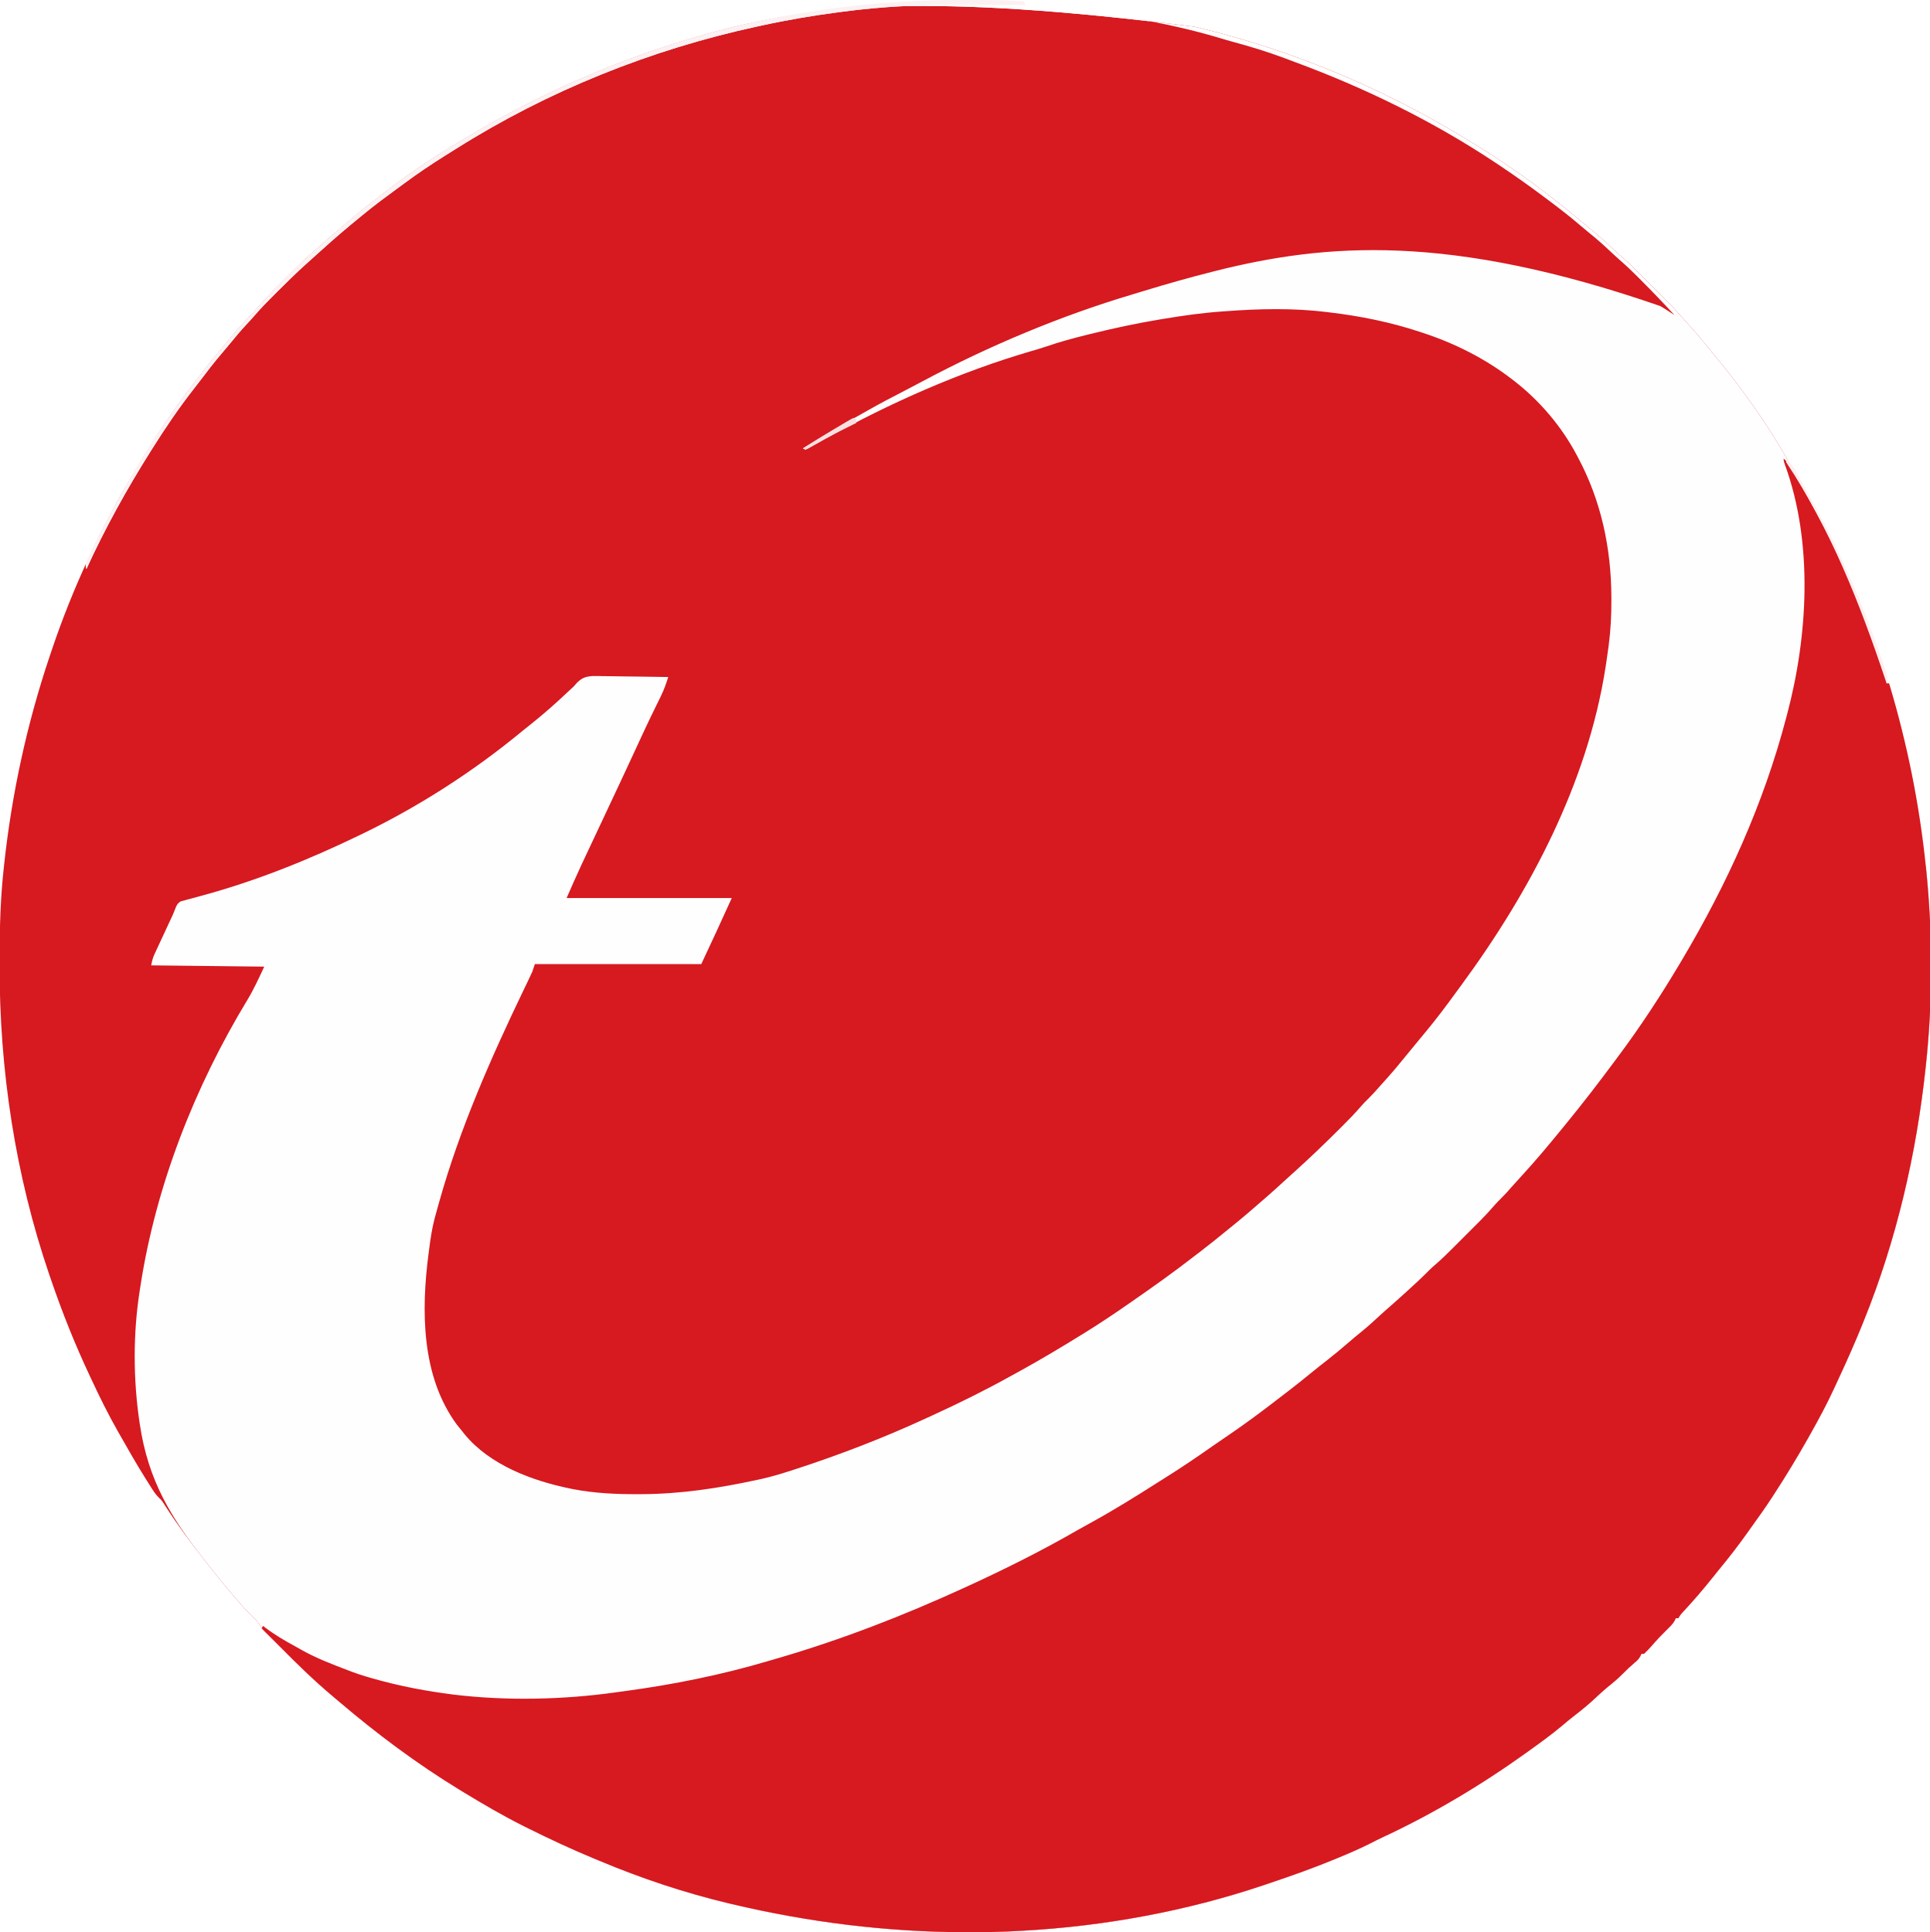
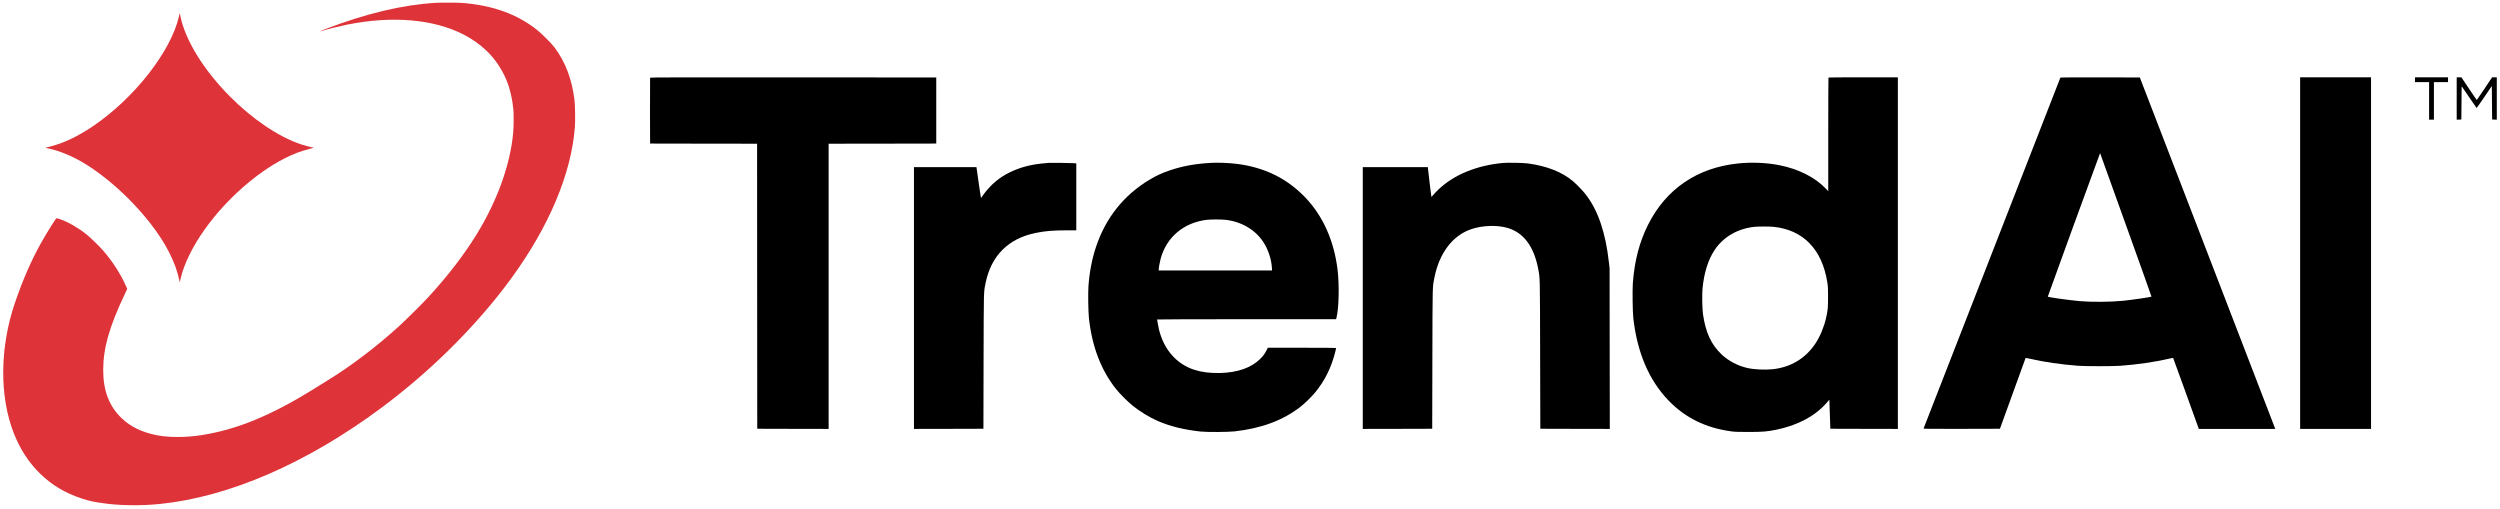
- <svg xmlns="http://www.w3.org/2000/svg" version="1.1" width="1519" height="1521">
-   <path d="M0 0 C0.717 0.17 1.434 0.339 2.173 0.514 C75.167 17.847 145.8 47.241 210 86 C211.074 86.646 212.148 87.292 213.255 87.958 C227.482 96.539 241.424 105.421 255 115 C255.644 115.451 256.287 115.901 256.95 116.366 C264.909 121.941 272.686 127.725 280.344 133.707 C282.049 135.038 283.759 136.363 285.469 137.688 C291.871 142.664 298.156 147.75 304.319 153.02 C307.646 155.865 311.02 158.637 314.438 161.375 C320.129 166.001 325.447 170.989 330.789 176.008 C333.164 178.235 335.579 180.394 338.062 182.5 C343.51 187.193 348.482 192.405 353.532 197.516 C357.059 201.082 360.619 204.614 364.18 208.145 C365.745 209.7 367.31 211.256 368.875 212.812 C370.041 213.966 370.041 213.966 371.23 215.143 C375.475 219.369 379.554 223.669 383.458 228.211 C385.542 230.629 387.709 232.968 389.875 235.312 C394.318 240.189 398.518 245.215 402.659 250.35 C404.202 252.248 405.762 254.133 407.324 256.016 C414.398 264.543 421.378 273.114 428 282 C428.451 282.602 428.901 283.204 429.366 283.824 C482.946 355.727 523.394 437.124 576 662 C576.075 662.754 576.15 663.509 576.228 664.286 C581.184 714.562 581.401 766.752 576 817 C575.915 817.801 575.83 818.601 575.743 819.426 C568.455 887.598 552.76 955.372 527 1019 C526.627 1019.926 526.254 1020.851 525.87 1021.805 C520.07 1036.129 513.832 1050.228 507.292 1064.228 C506.093 1066.8 504.908 1069.377 503.727 1071.957 C498.041 1084.282 491.656 1096.174 485 1108 C484.414 1109.041 483.828 1110.083 483.225 1111.156 C474.609 1126.408 465.577 1141.333 456 1156 C455.396 1156.931 455.396 1156.931 454.779 1157.88 C449.873 1165.42 444.676 1172.745 439.411 1180.037 C437.908 1182.128 436.418 1184.227 434.93 1186.328 C428.086 1195.948 420.926 1205.211 413.397 1214.303 C411.527 1216.575 409.7 1218.879 407.875 1221.188 C400.572 1230.332 392.953 1239.177 384.996 1247.758 C382.878 1250.033 382.878 1250.033 381 1253 C380.34 1253 379.68 1253 379 1253 C378.777 1253.552 378.554 1254.103 378.324 1254.672 C376.584 1257.731 374.342 1259.807 371.812 1262.25 C367.855 1266.115 364.098 1270.075 360.496 1274.273 C358.431 1276.656 356.328 1278.871 354 1281 C353.34 1281 352.68 1281 352 1281 C351.743 1281.594 351.487 1282.189 351.223 1282.801 C349.883 1285.211 348.563 1286.449 346.438 1288.188 C343.356 1290.787 340.495 1293.482 337.688 1296.375 C333.676 1300.441 329.399 1303.994 324.941 1307.559 C321.737 1310.218 318.715 1313.019 315.688 1315.875 C310.169 1321.057 304.377 1325.746 298.383 1330.363 C295.281 1332.758 292.293 1335.268 289.312 1337.812 C281.188 1344.624 272.602 1350.811 264 1357 C263.19 1357.583 262.379 1358.167 261.544 1358.768 C225.86 1384.343 187.636 1407.214 147.78 1425.677 C144.615 1427.183 141.498 1428.772 138.375 1430.363 C130.548 1434.316 122.532 1437.762 114.438 1441.125 C113.671 1441.444 112.905 1441.764 112.116 1442.093 C94.988 1449.208 77.577 1455.427 59.999 1461.329 C58.143 1461.952 56.289 1462.579 54.436 1463.206 C-6.366 1483.673 -70.977 1495.462 -135 1499 C-136.102 1499.062 -136.102 1499.062 -137.226 1499.125 C-150.218 1499.843 -163.177 1500.205 -176.188 1500.188 C-177.1 1500.187 -178.013 1500.186 -178.954 1500.185 C-241.604 1500.048 -303.07 1492.448 -364 1478 C-364.677 1477.84 -365.355 1477.68 -366.053 1477.515 C-400.753 1469.273 -435.123 1457.792 -468 1444 C-469.124 1443.536 -470.247 1443.071 -471.405 1442.593 C-489.603 1435.061 -507.381 1426.788 -525 1418 C-526.014 1417.495 -527.028 1416.99 -528.073 1416.47 C-544.163 1408.402 -559.631 1399.355 -575 1390 C-576.06 1389.356 -577.119 1388.712 -578.211 1388.048 C-611.819 1367.541 -643.357 1343.95 -673.313 1318.433 C-674.984 1317.014 -676.661 1315.604 -678.34 1314.195 C-692.579 1302.192 -705.921 1289.247 -719 1276 C-721.507 1273.482 -724.023 1270.977 -726.57 1268.5 C-727.835 1267.263 -727.835 1267.263 -729.125 1266 C-730.397 1264.763 -730.397 1264.763 -731.695 1263.5 C-733.901 1261.108 -735.346 1258.782 -737 1256 C-738.372 1254.519 -739.791 1253.082 -741.25 1251.688 C-745.4 1247.624 -749.233 1243.416 -753 1239 C-753.904 1237.959 -754.809 1236.919 -755.715 1235.879 C-762.263 1228.335 -768.538 1220.624 -774.654 1212.728 C-775.973 1211.035 -777.304 1209.354 -778.641 1207.676 C-789.402 1194.152 -799.721 1180.314 -809.094 1165.786 C-809.55 1165.085 -810.006 1164.383 -810.477 1163.66 C-810.869 1163.048 -811.262 1162.436 -811.667 1161.805 C-813.01 1159.89 -813.01 1159.89 -814.975 1158.039 C-816.967 1156.034 -818.406 1154.087 -819.926 1151.711 C-820.467 1150.865 -821.009 1150.019 -821.567 1149.148 C-822.143 1148.233 -822.719 1147.318 -823.312 1146.375 C-824.226 1144.931 -824.226 1144.931 -825.157 1143.458 C-832.444 1131.835 -839.254 1119.942 -846 1108 C-846.512 1107.1 -847.024 1106.2 -847.551 1105.273 C-855.009 1092.139 -861.627 1078.689 -868 1065 C-868.454 1064.036 -868.908 1063.072 -869.375 1062.078 C-881.05 1037.27 -891.132 1011.941 -900 986 C-900.406 984.821 -900.811 983.642 -901.229 982.427 C-928.031 903.935 -940.539 820.907 -940.318 738.066 C-940.312 735.889 -940.31 733.713 -940.307 731.536 C-940.267 708.25 -939.567 685.16 -937 662 C-936.915 661.214 -936.83 660.427 -936.743 659.617 C-930.692 603.621 -918.689 548.3 -900.655 494.938 C-900.22 493.65 -899.786 492.362 -899.353 491.074 C-882.817 441.856 -860.682 394.518 -834 350 C-833.1 348.494 -833.1 348.494 -832.181 346.958 C-825.079 335.103 -817.848 323.376 -810 312 C-809.48 311.242 -808.959 310.483 -808.423 309.702 C-800.287 297.862 -791.836 286.326 -783 275 C-782.043 273.763 -781.086 272.526 -780.129 271.289 C-775.217 264.962 -770.182 258.763 -764.975 252.676 C-762.168 249.395 -759.442 246.065 -756.75 242.688 C-752.256 237.156 -747.401 231.993 -742.491 226.833 C-739.574 223.764 -736.712 220.682 -733.973 217.453 C-728.659 211.332 -722.832 205.683 -717.094 199.964 C-715.067 197.942 -713.046 195.916 -711.025 193.889 C-704.852 187.712 -698.674 181.64 -692 176 C-690.224 174.38 -688.453 172.756 -686.688 171.125 C-682.226 167.056 -677.641 163.2 -672.941 159.41 C-670.223 157.183 -667.56 154.908 -664.905 152.606 C-658.41 146.975 -651.758 141.618 -644.891 136.445 C-642.822 134.864 -640.784 133.249 -638.746 131.629 C-616.842 114.378 -593.069 99.057 -569 85 C-568.238 84.553 -567.476 84.105 -566.691 83.644 C-510.35 50.662 -450.82 24.841 -388 7 C-386.912 6.689 -385.824 6.378 -384.703 6.058 C-298.464 -18.265 -207.246 -26.229 0 0 Z " fill="#D71920" transform="translate(940,21)" />
-   <path d="M0 0 C0.717 0.17 1.434 0.339 2.173 0.514 C75.167 17.847 145.8 47.241 210 86 C211.074 86.646 212.148 87.292 213.255 87.958 C227.482 96.539 241.424 105.421 255 115 C255.644 115.451 256.287 115.901 256.95 116.366 C264.909 121.941 272.686 127.725 280.344 133.707 C282.049 135.038 283.759 136.363 285.469 137.688 C291.871 142.664 298.156 147.75 304.319 153.02 C307.646 155.865 311.02 158.637 314.438 161.375 C320.129 166.001 325.447 170.989 330.789 176.008 C333.164 178.235 335.579 180.394 338.062 182.5 C343.51 187.193 348.482 192.405 353.532 197.516 C357.059 201.082 360.619 204.614 364.18 208.145 C365.745 209.7 367.31 211.256 368.875 212.812 C370.041 213.966 370.041 213.966 371.23 215.143 C375.475 219.369 379.554 223.669 383.458 228.211 C385.542 230.629 387.709 232.968 389.875 235.312 C394.318 240.189 398.518 245.215 402.659 250.35 C404.202 252.248 405.762 254.133 407.324 256.016 C414.398 264.543 421.378 273.114 428 282 C428.451 282.602 428.901 283.204 429.366 283.824 C482.946 355.727 523.394 437.124 576 662 C576.075 662.754 576.15 663.509 576.228 664.286 C581.184 714.562 581.401 766.752 576 817 C575.915 817.801 575.83 818.601 575.743 819.426 C568.455 887.598 552.76 955.372 527 1019 C526.627 1019.926 526.254 1020.851 525.87 1021.805 C520.07 1036.129 513.832 1050.228 507.292 1064.228 C506.093 1066.8 504.908 1069.377 503.727 1071.957 C498.041 1084.282 491.656 1096.174 485 1108 C484.414 1109.041 483.828 1110.083 483.225 1111.156 C474.609 1126.408 465.577 1141.333 456 1156 C455.396 1156.931 455.396 1156.931 454.779 1157.88 C449.873 1165.42 444.676 1172.745 439.411 1180.037 C437.908 1182.128 436.418 1184.227 434.93 1186.328 C428.086 1195.948 420.926 1205.211 413.397 1214.303 C411.527 1216.575 409.7 1218.879 407.875 1221.188 C400.572 1230.332 392.953 1239.177 384.996 1247.758 C382.878 1250.033 382.878 1250.033 381 1253 C380.34 1253 379.68 1253 379 1253 C378.777 1253.552 378.554 1254.103 378.324 1254.672 C376.584 1257.731 374.342 1259.807 371.812 1262.25 C367.855 1266.115 364.098 1270.075 360.496 1274.273 C358.431 1276.656 356.328 1278.871 354 1281 C353.34 1281 352.68 1281 352 1281 C351.743 1281.594 351.487 1282.189 351.223 1282.801 C349.883 1285.211 348.563 1286.449 346.438 1288.188 C343.356 1290.787 340.495 1293.482 337.688 1296.375 C333.676 1300.441 329.399 1303.994 324.941 1307.559 C321.737 1310.218 318.715 1313.019 315.688 1315.875 C310.169 1321.057 304.377 1325.746 298.383 1330.363 C295.281 1332.758 292.293 1335.268 289.312 1337.812 C281.188 1344.624 272.602 1350.811 264 1357 C263.19 1357.583 262.379 1358.167 261.544 1358.768 C225.86 1384.343 187.636 1407.214 147.78 1425.677 C144.615 1427.183 141.498 1428.772 138.375 1430.363 C130.548 1434.316 122.532 1437.762 114.438 1441.125 C113.288 1441.604 113.288 1441.604 112.116 1442.093 C94.988 1449.208 77.577 1455.427 59.999 1461.329 C58.143 1461.952 56.289 1462.579 54.436 1463.206 C-6.366 1483.673 -70.977 1495.462 -135 1499 C-136.102 1499.062 -136.102 1499.062 -137.226 1499.125 C-150.218 1499.843 -163.177 1500.205 -176.188 1500.188 C-177.1 1500.187 -178.013 1500.186 -178.954 1500.185 C-241.604 1500.048 -303.07 1492.448 -364 1478 C-364.677 1477.84 -365.355 1477.68 -366.053 1477.515 C-400.753 1469.273 -435.123 1457.792 -468 1444 C-469.124 1443.536 -470.247 1443.071 -471.405 1442.593 C-489.603 1435.061 -507.381 1426.788 -525 1418 C-526.014 1417.495 -527.028 1416.99 -528.073 1416.47 C-544.163 1408.402 -559.631 1399.355 -575 1390 C-576.06 1389.356 -577.119 1388.712 -578.211 1388.048 C-611.819 1367.541 -643.357 1343.95 -673.313 1318.433 C-674.984 1317.014 -676.661 1315.604 -678.34 1314.195 C-692.579 1302.192 -705.921 1289.247 -719 1276 C-721.507 1273.482 -724.023 1270.977 -726.57 1268.5 C-727.835 1267.263 -727.835 1267.263 -729.125 1266 C-730.397 1264.763 -730.397 1264.763 -731.695 1263.5 C-733.901 1261.108 -735.346 1258.782 -737 1256 C-738.372 1254.519 -739.791 1253.082 -741.25 1251.688 C-745.4 1247.624 -749.233 1243.416 -753 1239 C-753.904 1237.959 -754.809 1236.919 -755.715 1235.879 C-762.263 1228.335 -768.538 1220.624 -774.654 1212.728 C-775.973 1211.035 -777.304 1209.354 -778.641 1207.676 C-805.687 1173.687 -823.32 1144.263 -829.875 1100.75 C-829.979 1100.065 -830.082 1099.38 -830.189 1098.675 C-835.205 1064.953 -835.313 1028.676 -830 995 C-829.702 993.051 -829.702 993.051 -829.398 991.063 C-817.153 911.917 -786.54 834.221 -745.07 765.855 C-740.014 757.407 -736.27 749.073 -732 740 C-761.37 739.67 -790.74 739.34 -821 739 C-820.293 735.466 -819.815 733.245 -818.374 730.147 C-818.043 729.429 -817.712 728.711 -817.372 727.972 C-816.836 726.829 -816.836 726.829 -816.289 725.664 C-815.92 724.866 -815.551 724.069 -815.171 723.247 C-813.994 720.704 -812.81 718.164 -811.625 715.625 C-810.449 713.092 -809.274 710.558 -808.1 708.024 C-807.37 706.451 -806.639 704.878 -805.906 703.306 C-805.569 702.582 -805.232 701.858 -804.885 701.112 C-804.561 700.421 -804.236 699.731 -803.902 699.02 C-803.309 697.693 -802.759 696.346 -802.257 694.982 C-801.161 692.029 -800.491 690.3 -797.754 688.626 C-796.889 688.395 -796.024 688.164 -795.133 687.926 C-794.163 687.651 -793.194 687.375 -792.195 687.092 C-791.182 686.835 -790.169 686.577 -789.125 686.312 C-787.148 685.767 -785.172 685.222 -783.195 684.676 C-782.174 684.402 -781.152 684.129 -780.1 683.847 C-738.01 672.35 -697.244 655.938 -658 637 C-656.435 636.246 -656.435 636.246 -654.838 635.478 C-609.808 613.675 -567.243 586.246 -528.676 554.376 C-526.432 552.534 -524.155 550.735 -521.875 548.938 C-511.987 541.031 -502.518 532.686 -493.325 523.984 C-492.187 522.908 -491.039 521.841 -489.88 520.787 C-487.99 519.052 -487.99 519.052 -486.436 517.168 C-482.3 512.73 -479.092 511.503 -473.033 511.205 C-470.28 511.181 -467.534 511.244 -464.781 511.316 C-463.313 511.329 -461.845 511.339 -460.376 511.346 C-456.535 511.373 -452.696 511.442 -448.856 511.519 C-444.927 511.591 -440.999 511.623 -437.07 511.658 C-429.379 511.733 -421.69 511.852 -414 512 C-415.621 517.091 -417.314 521.998 -419.68 526.801 C-420.189 527.845 -420.699 528.89 -421.224 529.966 C-421.769 531.07 -422.314 532.175 -422.875 533.312 C-424.052 535.728 -425.229 538.145 -426.402 540.562 C-426.852 541.487 -426.852 541.487 -427.311 542.431 C-430.429 548.856 -433.441 555.33 -436.438 561.812 C-437.24 563.547 -437.24 563.547 -438.059 565.317 C-439.153 567.683 -440.247 570.049 -441.341 572.416 C-444.153 578.491 -446.981 584.559 -449.812 590.625 C-450.1 591.241 -450.387 591.856 -450.683 592.49 C-455.098 601.951 -459.536 611.4 -463.985 620.845 C-471.844 637.531 -471.844 637.531 -479.675 654.229 C-480.522 656.039 -481.371 657.848 -482.221 659.656 C-486.299 668.381 -490.136 677.168 -494 686 C-451.1 686 -408.2 686 -364 686 C-371.834 703.409 -379.897 720.714 -388 738 C-431.23 738 -474.46 738 -519 738 C-519.66 739.98 -520.32 741.96 -521 744 C-522.135 746.507 -523.296 748.984 -524.5 751.457 C-525.221 752.955 -525.941 754.454 -526.661 755.953 C-527.231 757.137 -527.231 757.137 -527.814 758.345 C-553.526 811.815 -578.051 867.44 -594.125 924.688 C-594.483 925.938 -594.483 925.938 -594.848 927.213 C-595.582 929.804 -596.295 932.4 -597 935 C-597.255 935.921 -597.51 936.843 -597.772 937.792 C-599.882 945.75 -601.087 953.715 -602.125 961.875 C-602.294 963.134 -602.463 964.394 -602.637 965.691 C-608.506 1010.656 -608.498 1062.387 -580.438 1100.5 C-578.975 1102.346 -577.497 1104.181 -576 1106 C-575.426 1106.726 -574.853 1107.451 -574.262 1108.199 C-554.326 1132.417 -520.983 1144.806 -491.25 1150.875 C-490.319 1151.066 -489.387 1151.257 -488.428 1151.454 C-471.791 1154.596 -455.018 1155.382 -438.125 1155.312 C-437.196 1155.311 -436.267 1155.309 -435.31 1155.307 C-404.167 1155.205 -374.156 1150.597 -343.75 1144 C-342.704 1143.775 -341.659 1143.551 -340.581 1143.319 C-331.893 1141.372 -323.455 1138.762 -315 1136 C-314.306 1135.774 -313.612 1135.548 -312.897 1135.315 C-278.511 1124.069 -244.869 1111.129 -212 1096 C-210.217 1095.185 -208.433 1094.369 -206.65 1093.554 C-185.661 1083.948 -165.087 1073.795 -144.898 1062.605 C-141.947 1060.971 -138.991 1059.347 -136.035 1057.723 C-120.084 1048.916 -104.496 1039.578 -89 1030 C-88.084 1029.435 -87.169 1028.87 -86.225 1028.288 C-74.239 1020.873 -62.568 1013.049 -51 1005 C-50.179 1004.43 -49.357 1003.86 -48.511 1003.272 C-32.077 991.86 -15.792 980.287 0 968 C1.57 966.803 3.141 965.605 4.712 964.409 C12.333 958.593 19.767 952.556 27.184 946.484 C28.763 945.194 30.348 943.911 31.934 942.629 C39.227 936.723 46.31 930.586 53.379 924.414 C54.687 923.273 55.999 922.136 57.312 921 C61.766 917.14 66.113 913.167 70.449 909.176 C73.507 906.363 76.585 903.577 79.688 900.812 C91.655 890.036 103.226 878.872 114.625 867.5 C115.14 866.988 115.655 866.475 116.185 865.947 C121.498 860.656 126.712 855.326 131.591 849.627 C133.302 847.651 135.12 845.815 137 844 C140.214 840.829 143.218 837.544 146.16 834.121 C148.195 831.775 150.283 829.483 152.375 827.188 C156.63 822.467 160.659 817.593 164.656 812.653 C166.744 810.085 168.853 807.534 170.96 804.981 C173.383 802.046 175.8 799.106 178.217 796.166 C179.906 794.114 181.601 792.066 183.297 790.02 C190.978 780.706 198.214 771.115 205.299 761.341 C206.903 759.134 208.52 756.937 210.141 754.742 C264.192 681.23 309.591 595.493 323.75 504.5 C324.048 502.59 324.048 502.59 324.351 500.641 C324.934 496.765 325.482 492.885 326 489 C326.094 488.301 326.188 487.601 326.285 486.881 C327.821 475.177 328.405 463.612 328.375 451.812 C328.374 450.952 328.373 450.091 328.372 449.204 C328.244 410.642 320.341 373.108 302 339 C301.69 338.409 301.38 337.818 301.06 337.209 C289.303 314.896 271.911 294.413 252 279 C251.372 278.512 250.744 278.025 250.098 277.522 C228.887 261.212 205.058 249.25 179.688 240.938 C178.514 240.55 178.514 240.55 177.317 240.155 C154.234 232.564 131.122 227.902 107 225 C105.594 224.822 105.594 224.822 104.159 224.641 C78.203 221.447 51.05 222.023 25 224 C24.137 224.059 23.275 224.118 22.386 224.179 C6.776 225.261 -8.575 227.412 -24 230 C-25.12 230.184 -26.241 230.369 -27.395 230.559 C-45.788 233.603 -63.903 237.53 -82 242 C-83.093 242.27 -84.187 242.54 -85.313 242.818 C-95.827 245.436 -106.183 248.241 -116.422 251.793 C-120.296 253.1 -124.196 254.247 -128.125 255.375 C-184.025 271.691 -239.081 296.037 -289.949 324.305 C-290.965 324.866 -291.981 325.428 -293.028 326.007 C-295.014 327.107 -296.995 328.215 -298.972 329.331 C-299.859 329.824 -300.746 330.317 -301.66 330.824 C-302.45 331.269 -303.241 331.713 -304.055 332.171 C-304.697 332.444 -305.339 332.718 -306 333 C-306.66 332.67 -307.32 332.34 -308 332 C-293.847 323.022 -279.433 314.636 -264.763 306.534 C-262.412 305.229 -260.072 303.91 -257.738 302.574 C-247.694 296.826 -237.443 291.5 -227.16 286.191 C-222.707 283.891 -218.275 281.555 -213.856 279.19 C-161.677 251.354 -105.272 227.654 -48.574 210.771 C-45.462 209.839 -42.358 208.884 -39.254 207.93 C-21.61 202.537 -3.885 197.539 14 193 C15.06 192.731 16.12 192.462 17.212 192.185 C102.749 170.79 200.084 162.104 367 220 C370.721 222.251 374.39 224.574 378 227 C369.376 217.624 360.561 208.453 351.562 199.438 C350.64 198.511 349.718 197.584 348.767 196.628 C344.248 192.12 339.679 187.746 334.834 183.589 C331.871 181.021 329.04 178.315 326.188 175.625 C321.195 170.953 316.094 166.502 310.754 162.227 C308.289 160.233 305.875 158.191 303.472 156.122 C295.25 149.059 286.673 142.497 278 136 C276.858 135.143 276.858 135.143 275.693 134.268 C264.014 125.518 252.136 117.105 240 109 C239.2 108.465 238.4 107.93 237.575 107.379 C188.008 74.391 134.677 48.309 78.896 27.703 C75.989 26.625 73.089 25.53 70.188 24.438 C56.927 19.5 43.551 15.452 29.887 11.791 C27.254 11.07 24.64 10.307 22.027 9.516 C-14.893 -1.636 -53.599 -8.493 -91.875 -12.812 C-92.755 -12.912 -93.635 -13.011 -94.541 -13.114 C-99.788 -13.698 -105.039 -14.235 -110.295 -14.737 C-112.091 -14.912 -113.886 -15.094 -115.68 -15.284 C-135.178 -17.335 -154.656 -17.309 -174.237 -17.261 C-178.872 -17.249 -183.507 -17.256 -188.142 -17.268 C-217.883 -17.331 -246.988 -15.72 -276.5 -11.812 C-277.661 -11.661 -278.822 -11.509 -280.018 -11.353 C-300.199 -8.699 -320.119 -5.345 -340 -1 C-341.423 -0.692 -342.846 -0.384 -344.269 -0.077 C-427.981 18.084 -508.857 50.57 -581.347 96.328 C-584.082 98.052 -586.826 99.763 -589.57 101.473 C-600.591 108.373 -611.287 115.579 -621.732 123.322 C-624.143 125.106 -626.565 126.876 -628.988 128.645 C-637.131 134.597 -645.212 140.585 -653 147 C-653.852 147.691 -654.704 148.382 -655.582 149.094 C-666.294 157.798 -676.79 166.711 -687 176 C-688.604 177.438 -690.208 178.876 -691.812 180.312 C-693.542 181.875 -695.271 183.437 -697 185 C-697.883 185.789 -698.766 186.578 -699.676 187.391 C-707.467 194.449 -714.934 201.826 -722.375 209.25 C-722.897 209.769 -723.419 210.289 -723.957 210.824 C-729.315 216.161 -734.596 221.52 -739.515 227.27 C-741.731 229.852 -744.056 232.323 -746.375 234.812 C-750.669 239.46 -754.735 244.244 -758.703 249.176 C-760.726 251.663 -762.792 254.104 -764.883 256.533 C-771.402 264.124 -777.46 272.032 -783.489 280.013 C-784.83 281.777 -786.186 283.527 -787.555 285.27 C-799.256 300.212 -809.885 315.95 -820 332 C-820.509 332.805 -821.018 333.61 -821.542 334.44 C-840.278 364.161 -857.357 395.051 -872 427 C-873.348 422.955 -871.816 420.869 -870.02 417.262 C-869.696 416.593 -869.372 415.924 -869.038 415.236 C-867.973 413.048 -866.894 410.867 -865.812 408.688 C-865.071 407.178 -864.33 405.667 -863.589 404.157 C-857.722 392.252 -851.531 380.555 -845 369 C-844.04 367.279 -843.08 365.557 -842.121 363.836 C-832.185 346.12 -821.541 328.72 -810 312 C-809.512 311.29 -809.025 310.58 -808.522 309.848 C-800.348 297.963 -791.872 286.372 -783 275 C-782.043 273.763 -781.086 272.526 -780.129 271.289 C-775.217 264.962 -770.182 258.763 -764.975 252.676 C-762.168 249.395 -759.442 246.065 -756.75 242.688 C-752.256 237.156 -747.401 231.993 -742.491 226.833 C-739.574 223.764 -736.712 220.682 -733.973 217.453 C-728.659 211.332 -722.832 205.683 -717.094 199.964 C-715.067 197.942 -713.046 195.916 -711.025 193.889 C-704.852 187.712 -698.674 181.64 -692 176 C-690.224 174.38 -688.453 172.756 -686.688 171.125 C-682.226 167.056 -677.641 163.2 -672.941 159.41 C-670.223 157.183 -667.56 154.908 -664.905 152.606 C-658.41 146.975 -651.758 141.618 -644.891 136.445 C-642.822 134.864 -640.784 133.249 -638.746 131.629 C-616.842 114.378 -593.069 99.057 -569 85 C-568.238 84.553 -567.476 84.105 -566.691 83.644 C-510.35 50.662 -450.82 24.841 -388 7 C-386.912 6.689 -385.824 6.378 -384.703 6.058 C-298.464 -18.265 -207.246 -26.229 0 0 Z " fill="#FEFEFE" transform="translate(940,21)" />
-   <path d="M0 0 C2.126 2.001 3.698 3.929 5.164 6.449 C5.756 7.46 5.756 7.46 6.36 8.491 C6.778 9.216 7.195 9.941 7.625 10.688 C8.069 11.452 8.513 12.216 8.97 13.003 C10.319 15.332 11.661 17.665 13 20 C13.546 20.946 13.546 20.946 14.102 21.911 C16.788 26.578 19.403 31.283 22 36 C22.538 36.973 23.075 37.946 23.629 38.948 C45.81 79.234 63.431 121.429 78.125 165 C78.421 165.873 78.716 166.746 79.021 167.645 C79.417 168.842 79.417 168.842 79.82 170.062 C80.05 170.755 80.28 171.447 80.516 172.16 C81 174 81 174 81 177 C81.66 177 82.32 177 83 177 C97.258 224.418 106.988 272.733 112 322 C112.084 322.816 112.167 323.632 112.253 324.473 C117.302 374.638 117.389 426.862 112 477 C111.915 477.801 111.83 478.601 111.743 479.426 C104.455 547.598 88.76 615.372 63 679 C62.627 679.926 62.254 680.851 61.87 681.805 C56.07 696.129 49.832 710.228 43.292 724.228 C42.093 726.8 40.908 729.377 39.727 731.957 C34.041 744.282 27.656 756.174 21 768 C20.414 769.041 19.828 770.083 19.225 771.156 C10.609 786.408 1.577 801.333 -8 816 C-8.604 816.931 -8.604 816.931 -9.221 817.88 C-14.127 825.42 -19.324 832.745 -24.589 840.037 C-26.092 842.128 -27.582 844.227 -29.07 846.328 C-35.914 855.948 -43.074 865.211 -50.603 874.303 C-52.473 876.575 -54.3 878.879 -56.125 881.188 C-63.428 890.332 -71.047 899.177 -79.004 907.758 C-81.122 910.033 -81.122 910.033 -83 913 C-83.66 913 -84.32 913 -85 913 C-85.223 913.552 -85.446 914.103 -85.676 914.672 C-87.416 917.731 -89.658 919.807 -92.188 922.25 C-96.145 926.115 -99.902 930.075 -103.504 934.273 C-105.569 936.656 -107.672 938.871 -110 941 C-110.66 941 -111.32 941 -112 941 C-112.257 941.594 -112.513 942.189 -112.777 942.801 C-114.117 945.211 -115.437 946.449 -117.562 948.188 C-120.644 950.787 -123.505 953.482 -126.312 956.375 C-130.324 960.441 -134.601 963.994 -139.059 967.559 C-142.263 970.218 -145.285 973.019 -148.312 975.875 C-153.831 981.057 -159.623 985.746 -165.617 990.363 C-168.719 992.758 -171.707 995.268 -174.688 997.812 C-182.812 1004.624 -191.398 1010.811 -200 1017 C-200.81 1017.583 -201.621 1018.167 -202.456 1018.768 C-238.14 1044.343 -276.364 1067.214 -316.22 1085.677 C-319.385 1087.183 -322.502 1088.772 -325.625 1090.363 C-333.452 1094.316 -341.468 1097.762 -349.562 1101.125 C-350.712 1101.604 -350.712 1101.604 -351.884 1102.093 C-369.012 1109.208 -386.423 1115.427 -404.001 1121.329 C-405.857 1121.952 -407.711 1122.579 -409.564 1123.206 C-470.366 1143.673 -534.977 1155.462 -599 1159 C-600.102 1159.062 -600.102 1159.062 -601.226 1159.125 C-614.218 1159.843 -627.177 1160.205 -640.188 1160.188 C-641.1 1160.187 -642.013 1160.186 -642.954 1160.185 C-705.604 1160.048 -767.07 1152.448 -828 1138 C-828.677 1137.84 -829.355 1137.68 -830.053 1137.515 C-864.753 1129.273 -899.123 1117.792 -932 1104 C-933.124 1103.536 -934.247 1103.071 -935.405 1102.593 C-953.603 1095.061 -971.381 1086.788 -989 1078 C-990.014 1077.495 -991.028 1076.99 -992.073 1076.47 C-1008.163 1068.402 -1023.631 1059.355 -1039 1050 C-1040.06 1049.356 -1041.119 1048.712 -1042.211 1048.048 C-1075.819 1027.541 -1107.357 1003.95 -1137.313 978.433 C-1138.984 977.014 -1140.661 975.604 -1142.34 974.195 C-1156.579 962.192 -1169.921 949.247 -1183 936 C-1184.665 934.332 -1186.332 932.665 -1188 931 C-1191.333 927.667 -1194.667 924.333 -1198 921 C-1197.67 920.34 -1197.34 919.68 -1197 919 C-1196.392 919.473 -1195.783 919.946 -1195.156 920.434 C-1187.785 925.995 -1180.102 930.524 -1171.994 934.911 C-1170.154 935.916 -1168.335 936.949 -1166.52 937.996 C-1154.87 944.539 -1142.471 949.26 -1130 954 C-1128.653 954.518 -1128.653 954.518 -1127.279 955.047 C-1119.97 957.795 -1112.543 959.93 -1105 961.938 C-1104.353 962.11 -1103.705 962.282 -1103.039 962.46 C-1085.452 967.113 -1067.661 970.382 -1049.625 972.75 C-1048.76 972.866 -1047.895 972.982 -1047.004 973.101 C-1005.485 978.125 -960.712 977.172 -919.325 971.326 C-916.899 970.986 -914.471 970.659 -912.043 970.334 C-873.956 965.213 -836.264 957.61 -799.393 946.707 C-797.091 946.027 -794.786 945.356 -792.48 944.688 C-741.878 929.966 -692.881 910.948 -645 889 C-644.289 888.675 -643.577 888.349 -642.844 888.014 C-613.066 874.39 -583.803 859.772 -555.436 843.394 C-552.408 841.661 -549.352 839.984 -546.292 838.311 C-528.247 828.433 -510.731 817.606 -493.403 806.529 C-490.858 804.91 -488.303 803.307 -485.746 801.707 C-473.142 793.794 -460.892 785.458 -448.719 776.899 C-445.366 774.557 -441.985 772.26 -438.599 769.966 C-424.726 760.568 -411.267 750.616 -398.027 740.348 C-395.458 738.355 -392.877 736.381 -390.291 734.411 C-384.102 729.687 -378.043 724.818 -372.017 719.89 C-367.68 716.347 -363.297 712.873 -358.875 709.438 C-353.463 705.223 -348.227 700.834 -343.043 696.342 C-339.538 693.306 -335.988 690.345 -332.375 687.438 C-327.322 683.337 -322.547 678.984 -317.777 674.562 C-314.888 671.896 -311.945 669.304 -308.977 666.727 C-304.94 663.201 -300.971 659.599 -297 656 C-296.509 655.556 -296.018 655.112 -295.513 654.654 C-289.872 649.542 -284.317 644.383 -278.982 638.95 C-277.143 637.141 -275.253 635.457 -273.291 633.783 C-268.872 629.941 -264.723 625.868 -260.59 621.723 C-259.819 620.952 -259.048 620.182 -258.253 619.389 C-256.634 617.771 -255.017 616.151 -253.4 614.531 C-250.944 612.069 -248.483 609.614 -246.021 607.158 C-244.44 605.576 -242.858 603.993 -241.277 602.41 C-240.551 601.686 -239.825 600.962 -239.077 600.216 C-235.082 596.203 -231.258 592.103 -227.582 587.796 C-225.957 585.951 -224.255 584.221 -222.5 582.5 C-219.511 579.557 -216.753 576.476 -214.016 573.301 C-211.555 570.492 -209.03 567.746 -206.5 565 C-195.21 552.723 -184.518 539.941 -174 527 C-173.015 525.797 -172.029 524.594 -171.043 523.391 C-158.203 507.698 -145.837 491.651 -133.757 475.367 C-132.661 473.891 -131.563 472.417 -130.462 470.945 C-113.037 447.634 -96.881 423.004 -82 398 C-81.447 397.074 -80.895 396.149 -80.325 395.195 C-44.579 335.13 -15.776 271.755 2 204 C2.289 202.924 2.289 202.924 2.583 201.827 C19.16 139.583 23.345 66.361 1.102 5.148 C0 2 0 2 0 0 Z " fill="#D71920" transform="translate(1404,361)" />
-   <path d="M0 0 C1.602 -0.002 1.602 -0.002 3.237 -0.003 C17.352 -0.002 31.407 0.386 45.5 1.188 C45.83 2.178 46.16 3.167 46.5 4.188 C45.447 4.183 44.394 4.179 43.31 4.174 C33.253 4.133 23.195 4.103 13.138 4.084 C7.971 4.074 2.804 4.06 -2.363 4.037 C-34.255 3.899 -65.344 5.183 -97 9.375 C-98.161 9.527 -99.322 9.679 -100.518 9.835 C-120.699 12.489 -140.619 15.842 -160.5 20.188 C-161.923 20.495 -163.346 20.803 -164.769 21.111 C-248.481 39.271 -329.357 71.757 -401.847 117.515 C-404.582 119.239 -407.326 120.95 -410.07 122.66 C-421.091 129.56 -431.787 136.767 -442.232 144.509 C-444.643 146.294 -447.065 148.064 -449.488 149.832 C-457.631 155.784 -465.712 161.773 -473.5 168.188 C-474.352 168.878 -475.204 169.569 -476.082 170.281 C-486.794 178.986 -497.29 187.898 -507.5 197.188 C-509.104 198.626 -510.708 200.063 -512.312 201.5 C-514.042 203.062 -515.771 204.625 -517.5 206.188 C-518.383 206.976 -519.266 207.765 -520.176 208.578 C-527.967 215.637 -535.434 223.013 -542.875 230.438 C-543.397 230.957 -543.919 231.476 -544.457 232.012 C-549.815 237.348 -555.096 242.707 -560.015 248.458 C-562.231 251.039 -564.556 253.51 -566.875 256 C-571.169 260.648 -575.235 265.432 -579.203 270.363 C-581.226 272.85 -583.292 275.291 -585.383 277.721 C-591.902 285.311 -597.96 293.219 -603.989 301.201 C-605.33 302.964 -606.686 304.715 -608.055 306.457 C-619.756 321.4 -630.385 337.137 -640.5 353.188 C-641.009 353.993 -641.518 354.798 -642.042 355.627 C-660.778 385.348 -677.857 416.239 -692.5 448.188 C-693.848 444.143 -692.316 442.056 -690.52 438.449 C-690.196 437.781 -689.872 437.112 -689.538 436.423 C-688.473 434.235 -687.394 432.055 -686.312 429.875 C-685.571 428.365 -684.83 426.855 -684.089 425.345 C-678.222 413.439 -672.031 401.743 -665.5 390.188 C-664.54 388.466 -663.58 386.745 -662.621 385.023 C-652.685 367.307 -642.041 349.908 -630.5 333.188 C-630.012 332.477 -629.525 331.767 -629.022 331.036 C-620.848 319.15 -612.372 307.56 -603.5 296.188 C-602.543 294.951 -601.586 293.714 -600.629 292.477 C-595.717 286.15 -590.682 279.95 -585.475 273.864 C-582.668 270.582 -579.942 267.252 -577.25 263.875 C-572.756 258.343 -567.901 253.181 -562.991 248.02 C-560.074 244.952 -557.212 241.87 -554.473 238.641 C-549.159 232.519 -543.332 226.871 -537.594 221.151 C-535.567 219.13 -533.546 217.103 -531.525 215.076 C-525.352 208.9 -519.174 202.828 -512.5 197.188 C-510.724 195.568 -508.953 193.943 -507.188 192.312 C-502.726 188.243 -498.141 184.388 -493.441 180.598 C-490.723 178.371 -488.06 176.095 -485.405 173.793 C-478.91 168.162 -472.258 162.805 -465.391 157.632 C-463.322 156.052 -461.284 154.436 -459.246 152.816 C-437.342 135.566 -413.569 120.245 -389.5 106.188 C-388.738 105.74 -387.976 105.293 -387.191 104.832 C-330.85 71.849 -271.32 46.028 -208.5 28.188 C-207.412 27.877 -206.324 27.566 -205.203 27.245 C-138.321 8.382 -69.364 0.038 0 0 Z " fill="#FCF1F2" transform="translate(760.5,-0.1875)" />
-   <path d="M0 0 C2.86 2.68 4.907 5.229 6.812 8.648 C7.324 9.559 7.836 10.47 8.363 11.409 C8.903 12.388 9.443 13.367 10 14.375 C10.572 15.401 11.144 16.427 11.733 17.484 C12.919 19.617 14.102 21.751 15.282 23.888 C16.856 26.739 18.44 29.583 20.027 32.426 C42.664 73.197 60.881 115.749 75.875 159.875 C76.097 160.518 76.318 161.161 76.547 161.824 C77.165 163.626 77.767 165.434 78.367 167.242 C78.709 168.262 79.05 169.281 79.402 170.332 C80.024 173.108 79.78 174.34 79 177 C78.639 175.915 78.277 174.83 77.905 173.712 C58.21 114.703 34.689 55.033 0 3 C0 2.01 0 1.02 0 0 Z " fill="#FCEFF0" transform="translate(1406,361)" />
-   <path d="M0 0 C0.66 0.33 1.32 0.66 2 1 C2 1.99 2 2.98 2 4 C0.929 4.528 0.929 4.528 -0.165 5.066 C-3.487 6.706 -6.807 8.352 -10.125 10 C-10.719 10.295 -11.312 10.589 -11.924 10.893 C-20.022 14.917 -27.942 19.088 -35.656 23.805 C-36.43 24.199 -37.203 24.594 -38 25 C-38.66 24.67 -39.32 24.34 -40 24 C-29.507 17.427 -18.986 10.902 -8.312 4.625 C-7.506 4.143 -6.699 3.661 -5.868 3.165 C-5.124 2.731 -4.38 2.298 -3.613 1.852 C-2.961 1.468 -2.31 1.085 -1.638 0.69 C-1.097 0.462 -0.557 0.235 0 0 Z " fill="#F9DFE0" transform="translate(672,329)" />
+ <svg xmlns="http://www.w3.org/2000/svg" version="1.0" width="7793pt" height="1585pt" viewBox="0 0 7793 1585" preserveAspectRatio="xMidYMid meet">
+   <g transform="translate(0,1585) scale(0.1,-0.1)" fill="#DD3339" stroke="none">
+     <path d="M13600 15763 c-1037 -59 -2192 -333 -3458 -819 -111 -42 -201 -78 -199 -80 2 -2 48 10 102 27 181 55 557 147 786 193 1395 279 2671 171 3610 -305 266 -135 520 -314 722 -509 155 -149 256 -270 376 -451 260 -390 404 -815 462 -1364 17 -162 14 -568 -6 -769 -95 -972 -482 -2056 -1098 -3076 -408 -675 -941 -1370 -1567 -2045 -205 -221 -688 -698 -909 -899 -712 -646 -1487 -1232 -2236 -1691 -88 -53 -248 -152 -355 -220 -1355 -848 -2443 -1298 -3550 -1469 -488 -76 -1000 -77 -1379 -5 -465 89 -828 263 -1110 534 -391 376 -575 859 -574 1510 2 683 192 1346 686 2386 l64 135 -62 135 c-165 361 -414 742 -695 1064 -123 141 -385 394 -515 499 -250 201 -574 388 -813 470 -57 20 -110 36 -117 36 -22 0 -314 -465 -492 -785 -303 -543 -571 -1160 -809 -1860 -472 -1385 -484 -2910 -35 -4057 198 -503 469 -920 823 -1264 368 -358 777 -602 1298 -774 215 -71 344 -101 615 -139 313 -45 526 -62 875 -68 340 -6 614 5 940 37 2156 217 4582 1269 6905 2995 1558 1157 3004 2599 4060 4049 1179 1619 1868 3264 1976 4716 15 197 6 679 -15 850 -80 635 -285 1173 -615 1615 -93 124 -399 432 -546 549 -625 499 -1406 778 -2365 846 -130 9 -641 11 -780 3z" />
+     <path d="M5580 15345 c-247 -1097 -1403 -2570 -2699 -3440 -474 -317 -904 -521 -1323 -624 l-148 -37 128 -28 c250 -54 565 -173 837 -315 771 -404 1652 -1170 2310 -2012 486 -621 794 -1228 906 -1784 l12 -60 23 105 c104 461 377 1020 763 1560 652 913 1596 1752 2476 2200 277 141 497 225 770 295 94 24 159 44 144 44 -39 1 -293 66 -404 104 -700 239 -1502 779 -2205 1487 -823 828 -1396 1757 -1549 2514 l-18 91 -23 -100z" />
+   </g>
+   <g transform="translate(0,1585) scale(0.1,-0.1)" fill="#000000" stroke="none">
+     <path d="M20265 13428 c-3 -7 -4 -472 -3 -1033 l3 -1020 1667 -3 1668 -2 2 -4443 3 -4442 1113 -3 1112 -2 0 4445 0 4445 1678 2 1677 3 0 1030 0 1030 -4458 3 c-3561 2 -4459 0 -4462 -10z" />
+     <path d="M56997 13433 c-4 -3 -7 -802 -7 -1775 l0 -1768 -72 76 c-337 355 -852 616 -1448 734 -404 80 -871 99 -1298 54 -1267 -133 -2238 -795 -2796 -1905 -273 -543 -425 -1127 -477 -1826 -16 -223 -7 -898 15 -1093 122 -1076 491 -1938 1101 -2568 520 -538 1158 -851 1955 -959 112 -15 203 -18 540 -18 437 0 573 12 861 70 669 136 1216 430 1574 844 l80 92 15 -453 15 -453 1053 -3 1052 -2 0 5480 0 5480 -1078 0 c-593 0 -1082 -3 -1085 -7z m-1716 -4653 c929 -94 1519 -703 1681 -1735 19 -121 22 -181 22 -445 1 -334 -8 -427 -64 -672 -62 -271 -187 -571 -328 -783 -311 -469 -775 -747 -1341 -805 -248 -25 -585 -8 -791 41 -297 69 -582 220 -791 418 -329 311 -502 685 -585 1266 -21 152 -30 606 -14 777 45 497 175 912 383 1223 268 399 705 654 1227 714 109 12 481 13 601 1z" />
+     <path d="M64227 13433 c-7 -11 -4258 -10914 -4264 -10936 -5 -16 54 -17 1187 -15 l1192 3 399 1100 c219 605 400 1103 401 1106 2 3 67 -9 146 -27 447 -101 947 -174 1492 -216 221 -17 1099 -17 1320 0 548 42 1072 119 1495 217 77 18 143 30 146 27 3 -4 165 -448 359 -987 194 -539 373 -1035 397 -1102 l45 -123 1190 0 1190 0 -6 23 c-3 12 -953 2477 -2110 5477 l-2103 5455 -1236 3 c-680 1 -1238 -1 -1240 -5z m2052 -4622 c436 -1212 790 -2205 787 -2208 -14 -14 -594 -99 -866 -127 -403 -41 -1003 -46 -1378 -12 -379 36 -981 121 -988 140 -3 8 1556 4285 1618 4440 l12 30 12 -30 c6 -16 368 -1021 803 -2233z" />
+     <path d="M71700 7960 l0 -5480 1105 0 1105 0 0 5480 0 5480 -1105 0 -1105 0 0 -5480z" />
+     <path d="M75280 13365 l0 -75 220 0 220 0 0 -585 0 -585 75 0 75 0 0 585 0 585 220 0 220 0 0 75 0 75 -515 0 -515 0 0 -75z" />
+     <path d="M76580 12780 l0 -661 73 3 72 3 5 518 5 519 230 -337 c127 -185 233 -339 236 -341 3 -2 111 152 240 341 l234 345 5 -523 5 -522 73 -3 72 -3 0 661 0 660 -73 0 -74 0 -233 -351 c-129 -193 -237 -352 -242 -355 -4 -3 -114 155 -244 351 l-237 355 -74 0 -73 0 0 -660z" />
+     <path d="M32700 10774 c-336 -28 -511 -55 -715 -108 -360 -95 -680 -252 -933 -458 -149 -121 -317 -305 -425 -465 -23 -34 -44 -63 -47 -63 -3 0 -32 186 -64 413 -32 226 -63 442 -68 480 l-10 67 -974 0 -974 0 0 -4080 0 -4080 1083 2 1082 3 5 2100 c6 2286 3 2142 61 2434 172 859 710 1398 1567 1571 301 60 536 80 965 80 l297 0 0 1044 0 1043 -102 7 c-126 7 -686 15 -748 10z" />
+     <path d="M37745 10773 c-503 -29 -897 -102 -1292 -238 -236 -80 -408 -160 -613 -282 -808 -484 -1372 -1191 -1675 -2098 -126 -379 -205 -790 -236 -1229 -15 -220 -6 -787 15 -991 95 -889 380 -1630 852 -2220 113 -141 368 -396 509 -509 226 -181 524 -364 772 -473 383 -169 831 -280 1353 -335 198 -21 843 -18 1050 5 840 92 1512 343 2060 768 127 98 352 319 461 452 299 364 500 772 623 1264 14 56 26 106 26 112 0 8 -316 11 -1065 11 l-1065 0 -36 -72 c-57 -113 -110 -186 -203 -278 -275 -273 -702 -423 -1242 -437 -319 -8 -576 24 -822 104 -539 176 -933 624 -1087 1240 -18 72 -60 299 -60 324 0 5 1142 9 2790 9 l2789 0 10 38 c77 294 94 1022 35 1507 -109 901 -457 1678 -1009 2253 -571 595 -1285 943 -2150 1046 -244 29 -582 42 -790 29z m436 -1773 c502 -51 939 -302 1195 -688 152 -229 253 -526 271 -799 l6 -93 -1766 0 -1767 0 0 28 c0 52 30 226 57 326 179 682 726 1143 1453 1225 110 12 432 13 551 1z" />
+     <path d="M46850 10770 c-818 -75 -1532 -369 -2009 -826 -61 -58 -134 -134 -162 -170 -29 -35 -55 -64 -59 -64 -3 0 -27 190 -54 423 -26 232 -50 441 -53 465 l-6 42 -1013 0 -1014 0 0 -4080 0 -4080 1083 2 1082 3 5 2180 c6 2390 2 2218 65 2537 152 765 572 1314 1154 1507 351 117 796 131 1126 36 493 -143 819 -575 950 -1260 62 -323 58 -163 64 -2690 l6 -2310 1083 -3 1083 -2 -4 2502 -3 2503 -22 195 c-55 477 -129 829 -252 1201 -119 357 -274 656 -479 919 -81 104 -277 307 -386 400 -338 287 -819 477 -1405 555 -145 20 -629 29 -780 15z" />
+   </g>
</svg>
